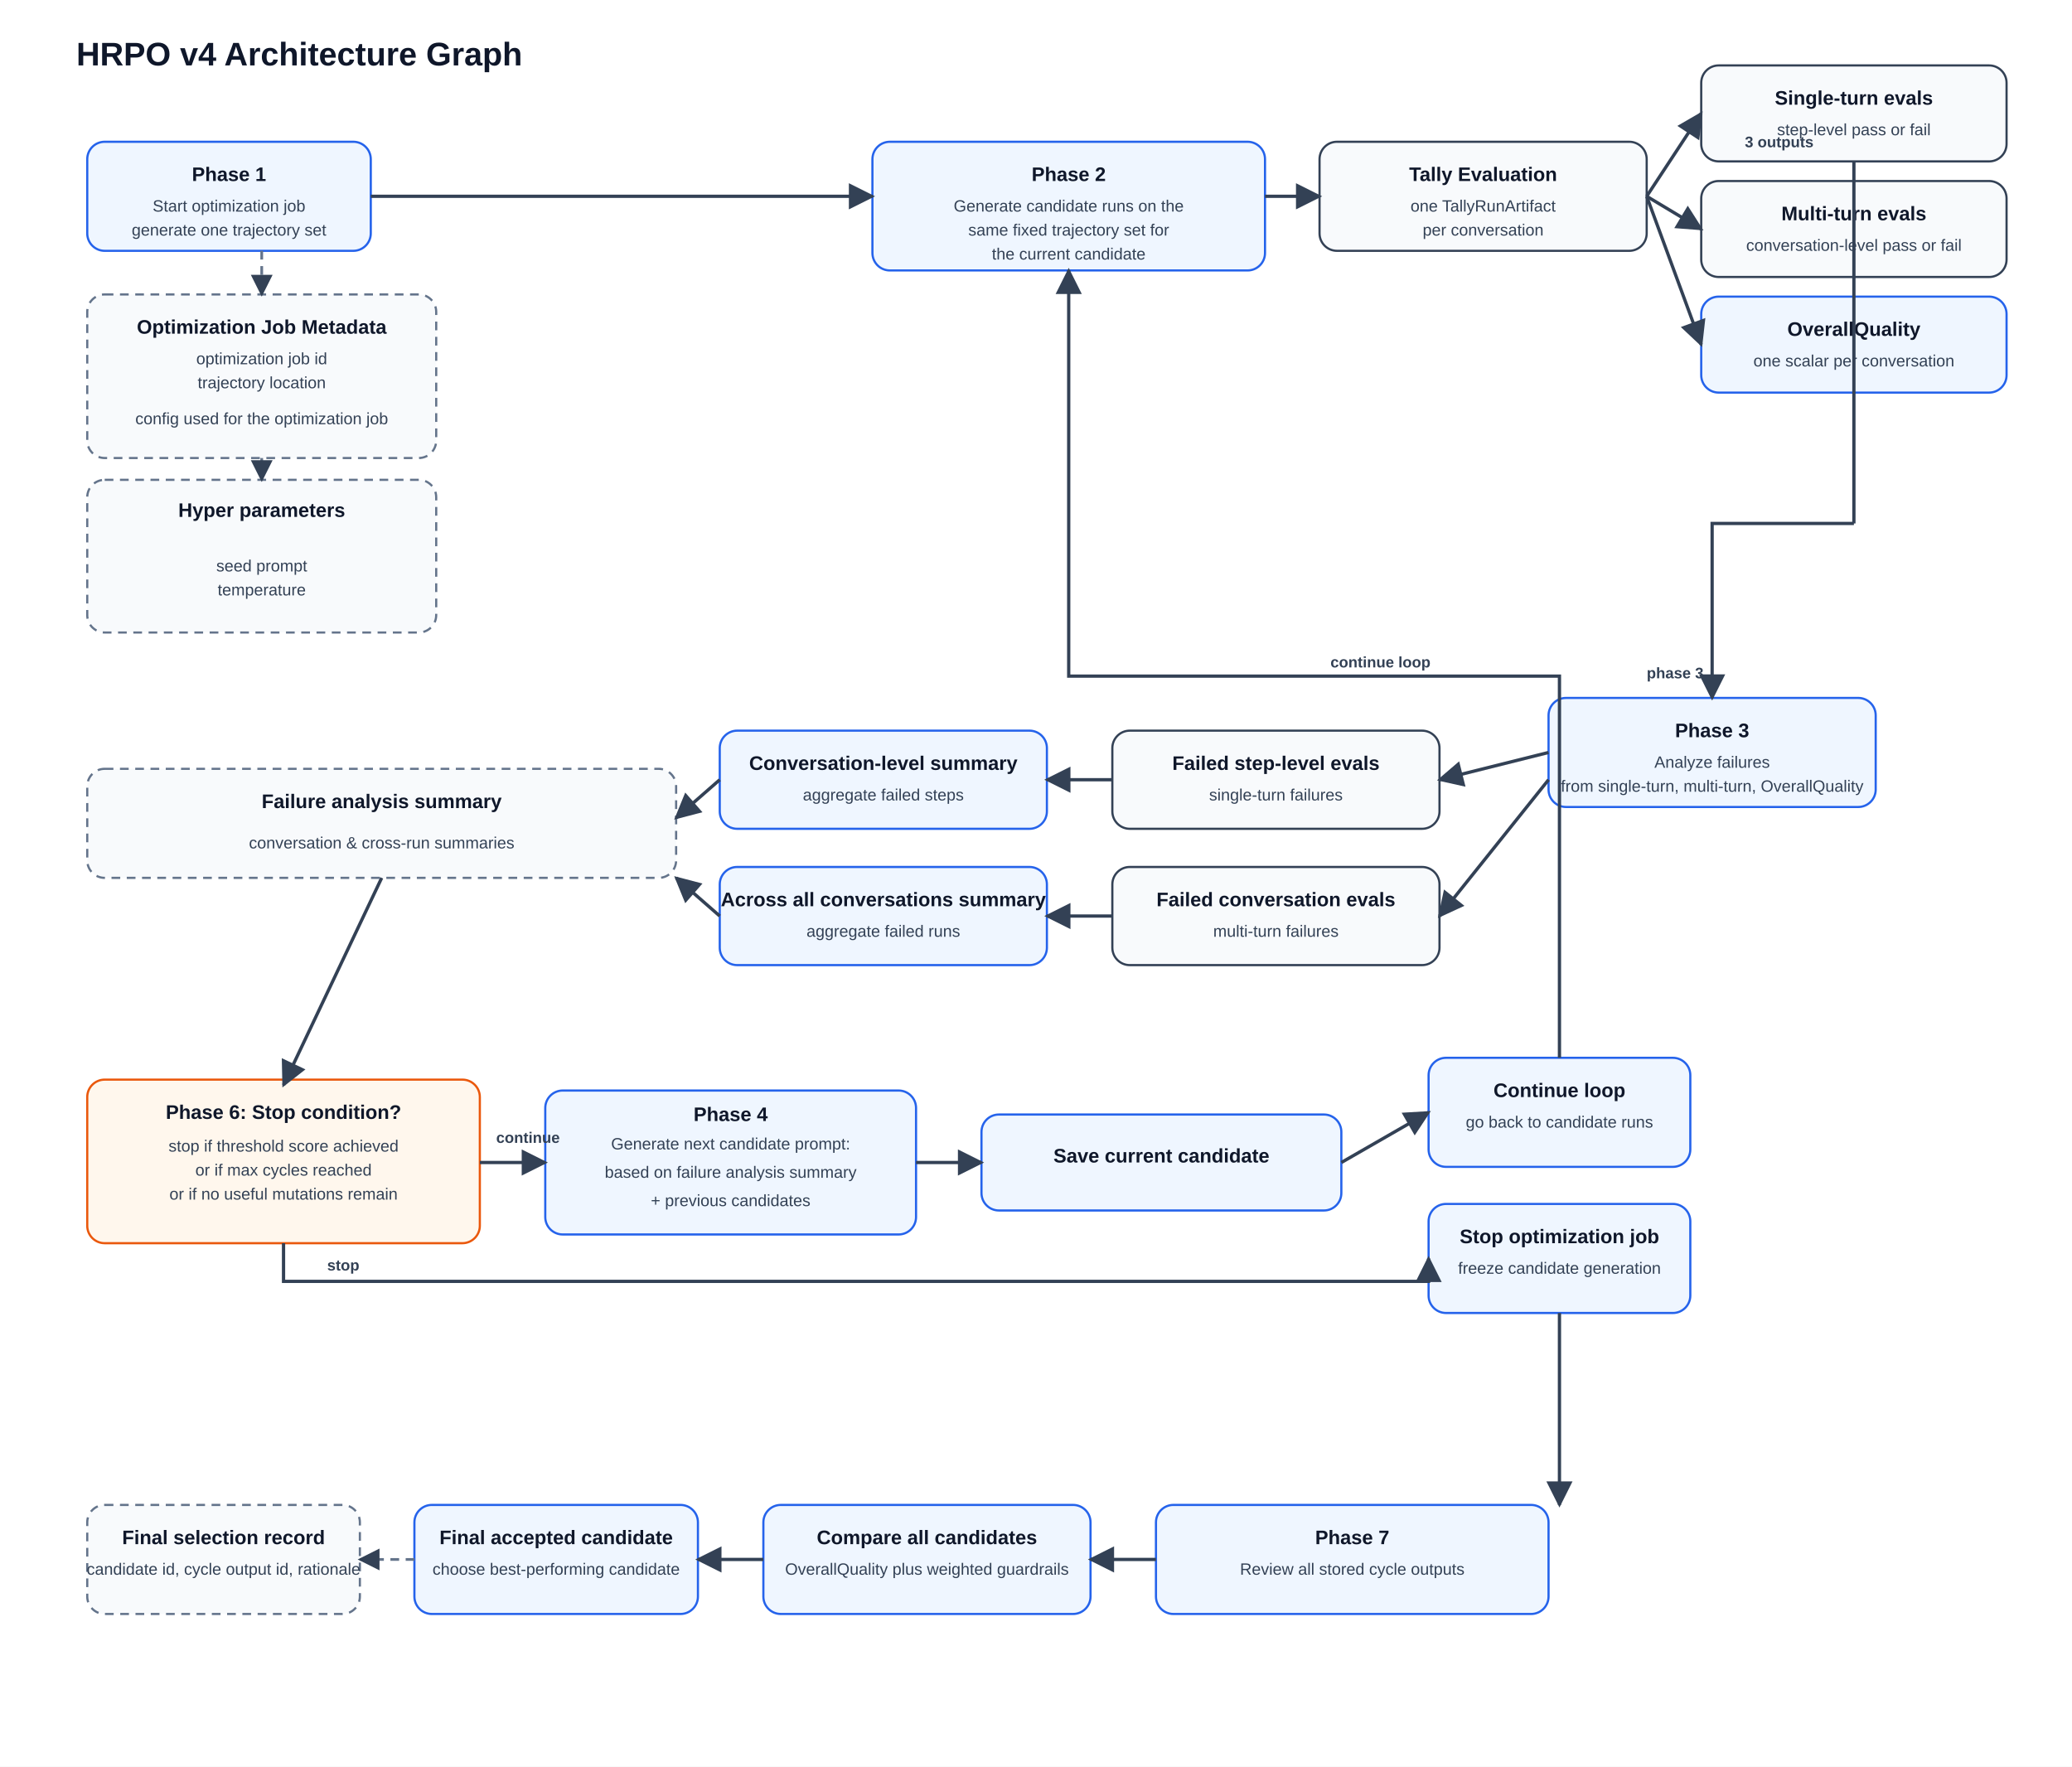
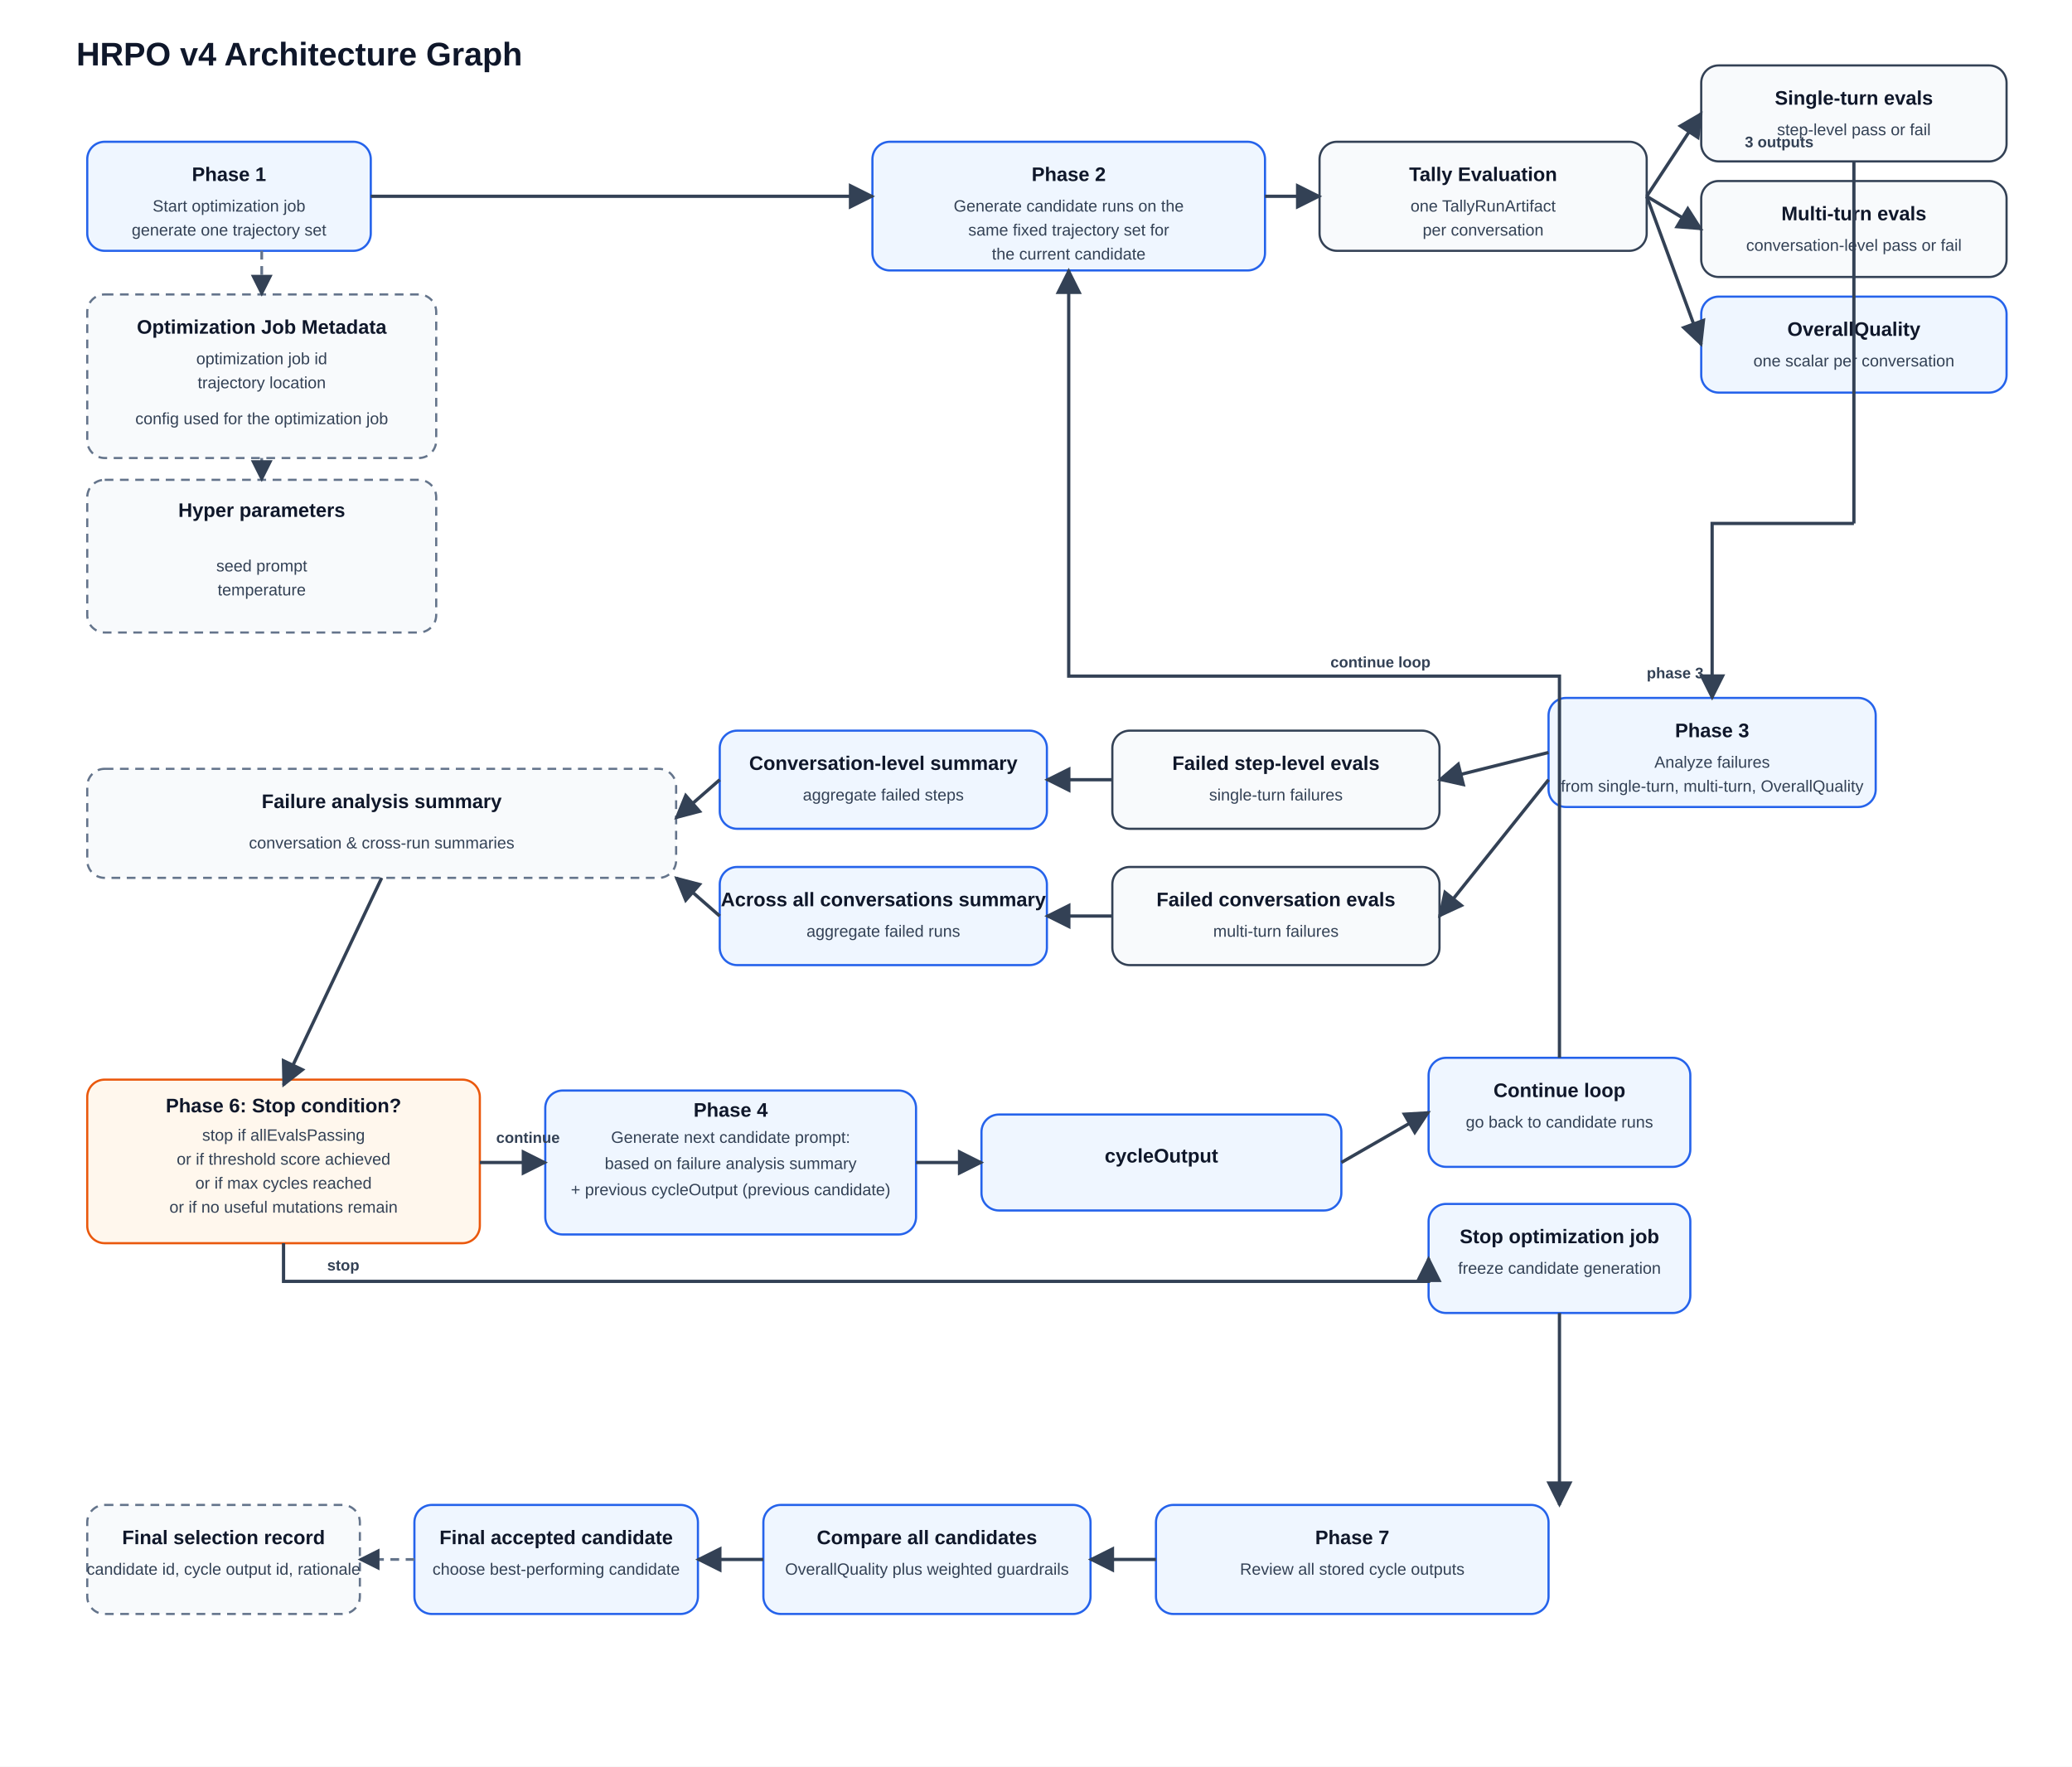
<svg xmlns="http://www.w3.org/2000/svg" width="1900" height="1620" viewBox="0 0 1900 1620">
  <defs>
    <marker id="arrow" viewBox="0 0 10 10" refX="9" refY="5" markerWidth="8" markerHeight="8" orient="auto-start-reverse">
      <path d="M 0 0 L 10 5 L 0 10 z" fill="#334155" />
    </marker>
    <style>
      .title { font: 700 30px Arial, sans-serif; fill: #0f172a; }
      .box { fill: #f8fafc; stroke: #334155; stroke-width: 2; }
      .accent { fill: #eff6ff; stroke: #2563eb; }
      .decision { fill: #fff7ed; stroke: #ea580c; }
      .support { fill: #f8fafc; stroke: #64748b; stroke-width: 2; stroke-dasharray: 8 6; }
      .text { font: 600 18px Arial, sans-serif; fill: #0f172a; }
      .small { font: 400 15px Arial, sans-serif; fill: #334155; }
      .tiny { font: 400 14px Arial, sans-serif; fill: #475569; }
      .line { stroke: #334155; stroke-width: 3; fill: none; marker-end: url(#arrow); }
      .dashed { stroke: #64748b; stroke-width: 2.5; stroke-dasharray: 8 6; fill: none; marker-end: url(#arrow); }
      .label { font: 600 14px Arial, sans-serif; fill: #334155; }
    </style>
  </defs>
  <rect width="1900" height="1620" fill="#ffffff" />
  <text x="70" y="60" class="title">HRPO v4 Architecture Graph</text>
  <rect x="80" y="130" width="260" height="100" rx="16" ry="16" class="box accent" />
  <text x="210" y="166" text-anchor="middle" class="text">Phase 1</text>
  <text x="210" y="194" text-anchor="middle" class="small">Start optimization job</text>
  <text x="210" y="216" text-anchor="middle" class="small">generate one trajectory set</text>
  <rect x="80" y="270" width="320" height="150" rx="16" ry="16" class="support" />
  <text x="240" y="306" text-anchor="middle" class="text">Optimization Job Metadata</text>
  <text x="240" y="334" text-anchor="middle" class="small">optimization job id</text>
  <text x="240" y="356" text-anchor="middle" class="small">trajectory location</text>
  <text x="240" y="389" text-anchor="middle" class="small">config used for the optimization job</text>
  <rect x="80" y="440" width="320" height="140" rx="16" ry="16" class="support" />
  <text x="240" y="474" text-anchor="middle" class="text">Hyper parameters</text>
  <text x="240" y="524" text-anchor="middle" class="small">seed prompt</text>
  <text x="240" y="546" text-anchor="middle" class="small">temperature</text>
  <rect x="800" y="130" width="360" height="118" rx="16" ry="16" class="box accent" />
  <text x="980" y="166" text-anchor="middle" class="text">Phase 2</text>
  <text x="980" y="194" text-anchor="middle" class="small">Generate candidate runs on the</text>
  <text x="980" y="216" text-anchor="middle" class="small">same fixed trajectory set for</text>
  <text x="980" y="238" text-anchor="middle" class="small">the current candidate</text>
  <rect x="1210" y="130" width="300" height="100" rx="16" ry="16" class="box" />
  <text x="1360" y="166" text-anchor="middle" class="text">Tally Evaluation</text>
  <text x="1360" y="194" text-anchor="middle" class="small">one TallyRunArtifact</text>
  <text x="1360" y="216" text-anchor="middle" class="small">per conversation</text>
  <rect x="1560" y="60" width="280" height="88" rx="16" ry="16" class="box" />
  <text x="1700" y="96" text-anchor="middle" class="text">Single-turn evals</text>
  <text x="1700" y="124" text-anchor="middle" class="small">step-level pass or fail</text>
  <rect x="1560" y="166" width="280" height="88" rx="16" ry="16" class="box" />
  <text x="1700" y="202" text-anchor="middle" class="text">Multi-turn evals</text>
  <text x="1700" y="230" text-anchor="middle" class="small">conversation-level pass or fail</text>
  <rect x="1560" y="272" width="280" height="88" rx="16" ry="16" class="box accent" />
  <text x="1700" y="308" text-anchor="middle" class="text">OverallQuality</text>
  <text x="1700" y="336" text-anchor="middle" class="small">one scalar per conversation</text>
  <rect x="1420" y="640" width="300" height="100" rx="16" ry="16" class="box accent" />
  <text x="1570" y="676" text-anchor="middle" class="text">Phase 3</text>
  <text x="1570" y="704" text-anchor="middle" class="small">Analyze failures</text>
  <text x="1570" y="726" text-anchor="middle" class="small">from single-turn, multi-turn, OverallQuality</text>
  <rect x="1020" y="670" width="300" height="90" rx="16" ry="16" class="box" />
  <text x="1170" y="706" text-anchor="middle" class="text">Failed step-level evals</text>
  <text x="1170" y="734" text-anchor="middle" class="small">single-turn failures</text>
  <rect x="1020" y="795" width="300" height="90" rx="16" ry="16" class="box" />
  <text x="1170" y="831" text-anchor="middle" class="text">Failed conversation evals</text>
  <text x="1170" y="859" text-anchor="middle" class="small">multi-turn failures</text>
  <rect x="660" y="670" width="300" height="90" rx="16" ry="16" class="box accent" />
  <text x="810" y="706" text-anchor="middle" class="text">Conversation-level summary</text>
  <text x="810" y="734" text-anchor="middle" class="small">aggregate failed steps</text>
  <rect x="660" y="795" width="300" height="90" rx="16" ry="16" class="box accent" />
  <text x="810" y="831" text-anchor="middle" class="text">Across all conversations summary</text>
  <text x="810" y="859" text-anchor="middle" class="small">aggregate failed runs</text>
  <rect x="80" y="705" width="540" height="100" rx="16" ry="16" class="support" />
  <text x="350" y="741" text-anchor="middle" class="text">Failure analysis summary</text>
  <text x="350" y="778" text-anchor="middle" class="small">conversation &amp; cross-run summaries</text>
  <rect x="80" y="990" width="360" height="150" rx="16" ry="16" class="box decision" />
-   <text x="260" y="1026" text-anchor="middle" class="text">Phase 6: Stop condition?</text>
-   <text x="260" y="1056" text-anchor="middle" class="small">stop if threshold score achieved</text>
-   <text x="260" y="1078" text-anchor="middle" class="small">or if max cycles reached</text>
-   <text x="260" y="1100" text-anchor="middle" class="small">or if no useful mutations remain</text>
+   <text x="260" y="1020" text-anchor="middle" class="text">Phase 6: Stop condition?</text>
+   <text x="260" y="1046" text-anchor="middle" class="small">stop if allEvalsPassing</text>
+   <text x="260" y="1068" text-anchor="middle" class="small">or if threshold score achieved</text>
+   <text x="260" y="1090" text-anchor="middle" class="small">or if max cycles reached</text>
+   <text x="260" y="1112" text-anchor="middle" class="small">or if no useful mutations remain</text>
  <rect x="500" y="1000" width="340" height="132" rx="16" ry="16" class="box accent" />
-   <text x="670" y="1028" text-anchor="middle" class="text">Phase 4</text>
-   <text x="670" y="1054" text-anchor="middle" class="small">Generate next candidate prompt:</text>
-   <text x="670" y="1080" text-anchor="middle" class="small">based on failure analysis summary</text>
-   <text x="670" y="1106" text-anchor="middle" class="small">+ previous candidates</text>
+   <text x="670" y="1024" text-anchor="middle" class="text">Phase 4</text>
+   <text x="670" y="1048" text-anchor="middle" class="small">Generate next candidate prompt:</text>
+   <text x="670" y="1072" text-anchor="middle" class="small">based on failure analysis summary</text>
+   <text x="670" y="1096" text-anchor="middle" class="small">+ previous cycleOutput (previous candidate)</text>
  <rect x="900" y="1022" width="330" height="88" rx="16" ry="16" class="box accent" />
-   <text x="1065" y="1066" text-anchor="middle" class="text">Save current candidate</text>
+   <text x="1065" y="1066" text-anchor="middle" class="text">cycleOutput</text>
  <rect x="1310" y="970" width="240" height="100" rx="16" ry="16" class="box accent" />
  <text x="1430" y="1006" text-anchor="middle" class="text">Continue loop</text>
  <text x="1430" y="1034" text-anchor="middle" class="small">go back to candidate runs</text>
  <rect x="1310" y="1104" width="240" height="100" rx="16" ry="16" class="box accent" />
  <text x="1430" y="1140" text-anchor="middle" class="text">Stop optimization job</text>
  <text x="1430" y="1168" text-anchor="middle" class="small">freeze candidate generation</text>
  <rect x="1060" y="1380" width="360" height="100" rx="16" ry="16" class="box accent" />
  <text x="1240" y="1416" text-anchor="middle" class="text">Phase 7</text>
  <text x="1240" y="1444" text-anchor="middle" class="small">Review all stored cycle outputs</text>
  <rect x="700" y="1380" width="300" height="100" rx="16" ry="16" class="box accent" />
  <text x="850" y="1416" text-anchor="middle" class="text">Compare all candidates</text>
  <text x="850" y="1444" text-anchor="middle" class="small">OverallQuality plus weighted guardrails</text>
  <rect x="380" y="1380" width="260" height="100" rx="16" ry="16" class="box accent" />
  <text x="510" y="1416" text-anchor="middle" class="text">Final accepted candidate</text>
  <text x="510" y="1444" text-anchor="middle" class="small">choose best-performing candidate</text>
  <rect x="80" y="1380" width="250" height="100" rx="16" ry="16" class="support" />
  <text x="205" y="1416" text-anchor="middle" class="text">Final selection record</text>
  <text x="205" y="1444" text-anchor="middle" class="small">candidate id, cycle output id, rationale</text>
  <path d="M340 180 L800 180" class="line" />
  <path d="M240 230 L240 270" class="dashed" />
  <path d="M240 420 L240 440" class="dashed" />
  <path d="M1160 180 L1210 180" class="line" />
  <path d="M1510 180 L1560 104" class="line" />
  <path d="M1510 180 L1560 210" class="line" />
  <path d="M1510 180 L1560 316" class="line" />
  <path d="M1700 148 L1700 480 M1700 254 L1700 480 M1700 360 L1700 480 M1700 480 L1570 480 L1570 640" class="line" />
  <path d="M1420 690 L1320 715" class="line" />
  <path d="M1420 715 L1320 840" class="line" />
  <path d="M1020 715 L960 715" class="line" />
  <path d="M1020 840 L960 840" class="line" />
  <path d="M660 715 L620 750" class="line" />
  <path d="M660 840 L620 805" class="line" />
  <path d="M350 805 L260 995" class="line" />
  <path d="M440 1066 L500 1066" class="line" />
  <path d="M840 1066 L900 1066" class="line" />
  <path d="M1230 1066 L1310 1020" class="line" />
  <path d="M260 1140 L260 1175 L1310 1175 L1310 1154" class="line" />
  <path d="M1430 970 L1430 620 L980 620 L980 248" class="line" />
  <path d="M1430 1204 L1430 1380" class="line" />
  <path d="M1060 1430 L1000 1430" class="line" />
  <path d="M700 1430 L640 1430" class="line" />
  <path d="M380 1430 L330 1430" class="dashed" />
  <text x="1600" y="135" class="label">3 outputs</text>
  <text x="1510" y="622" class="label">phase 3</text>
  <text x="455" y="1048" class="label">continue</text>
  <text x="300" y="1165" class="label">stop</text>
  <text x="1220" y="612" class="label">continue loop</text>
</svg>
